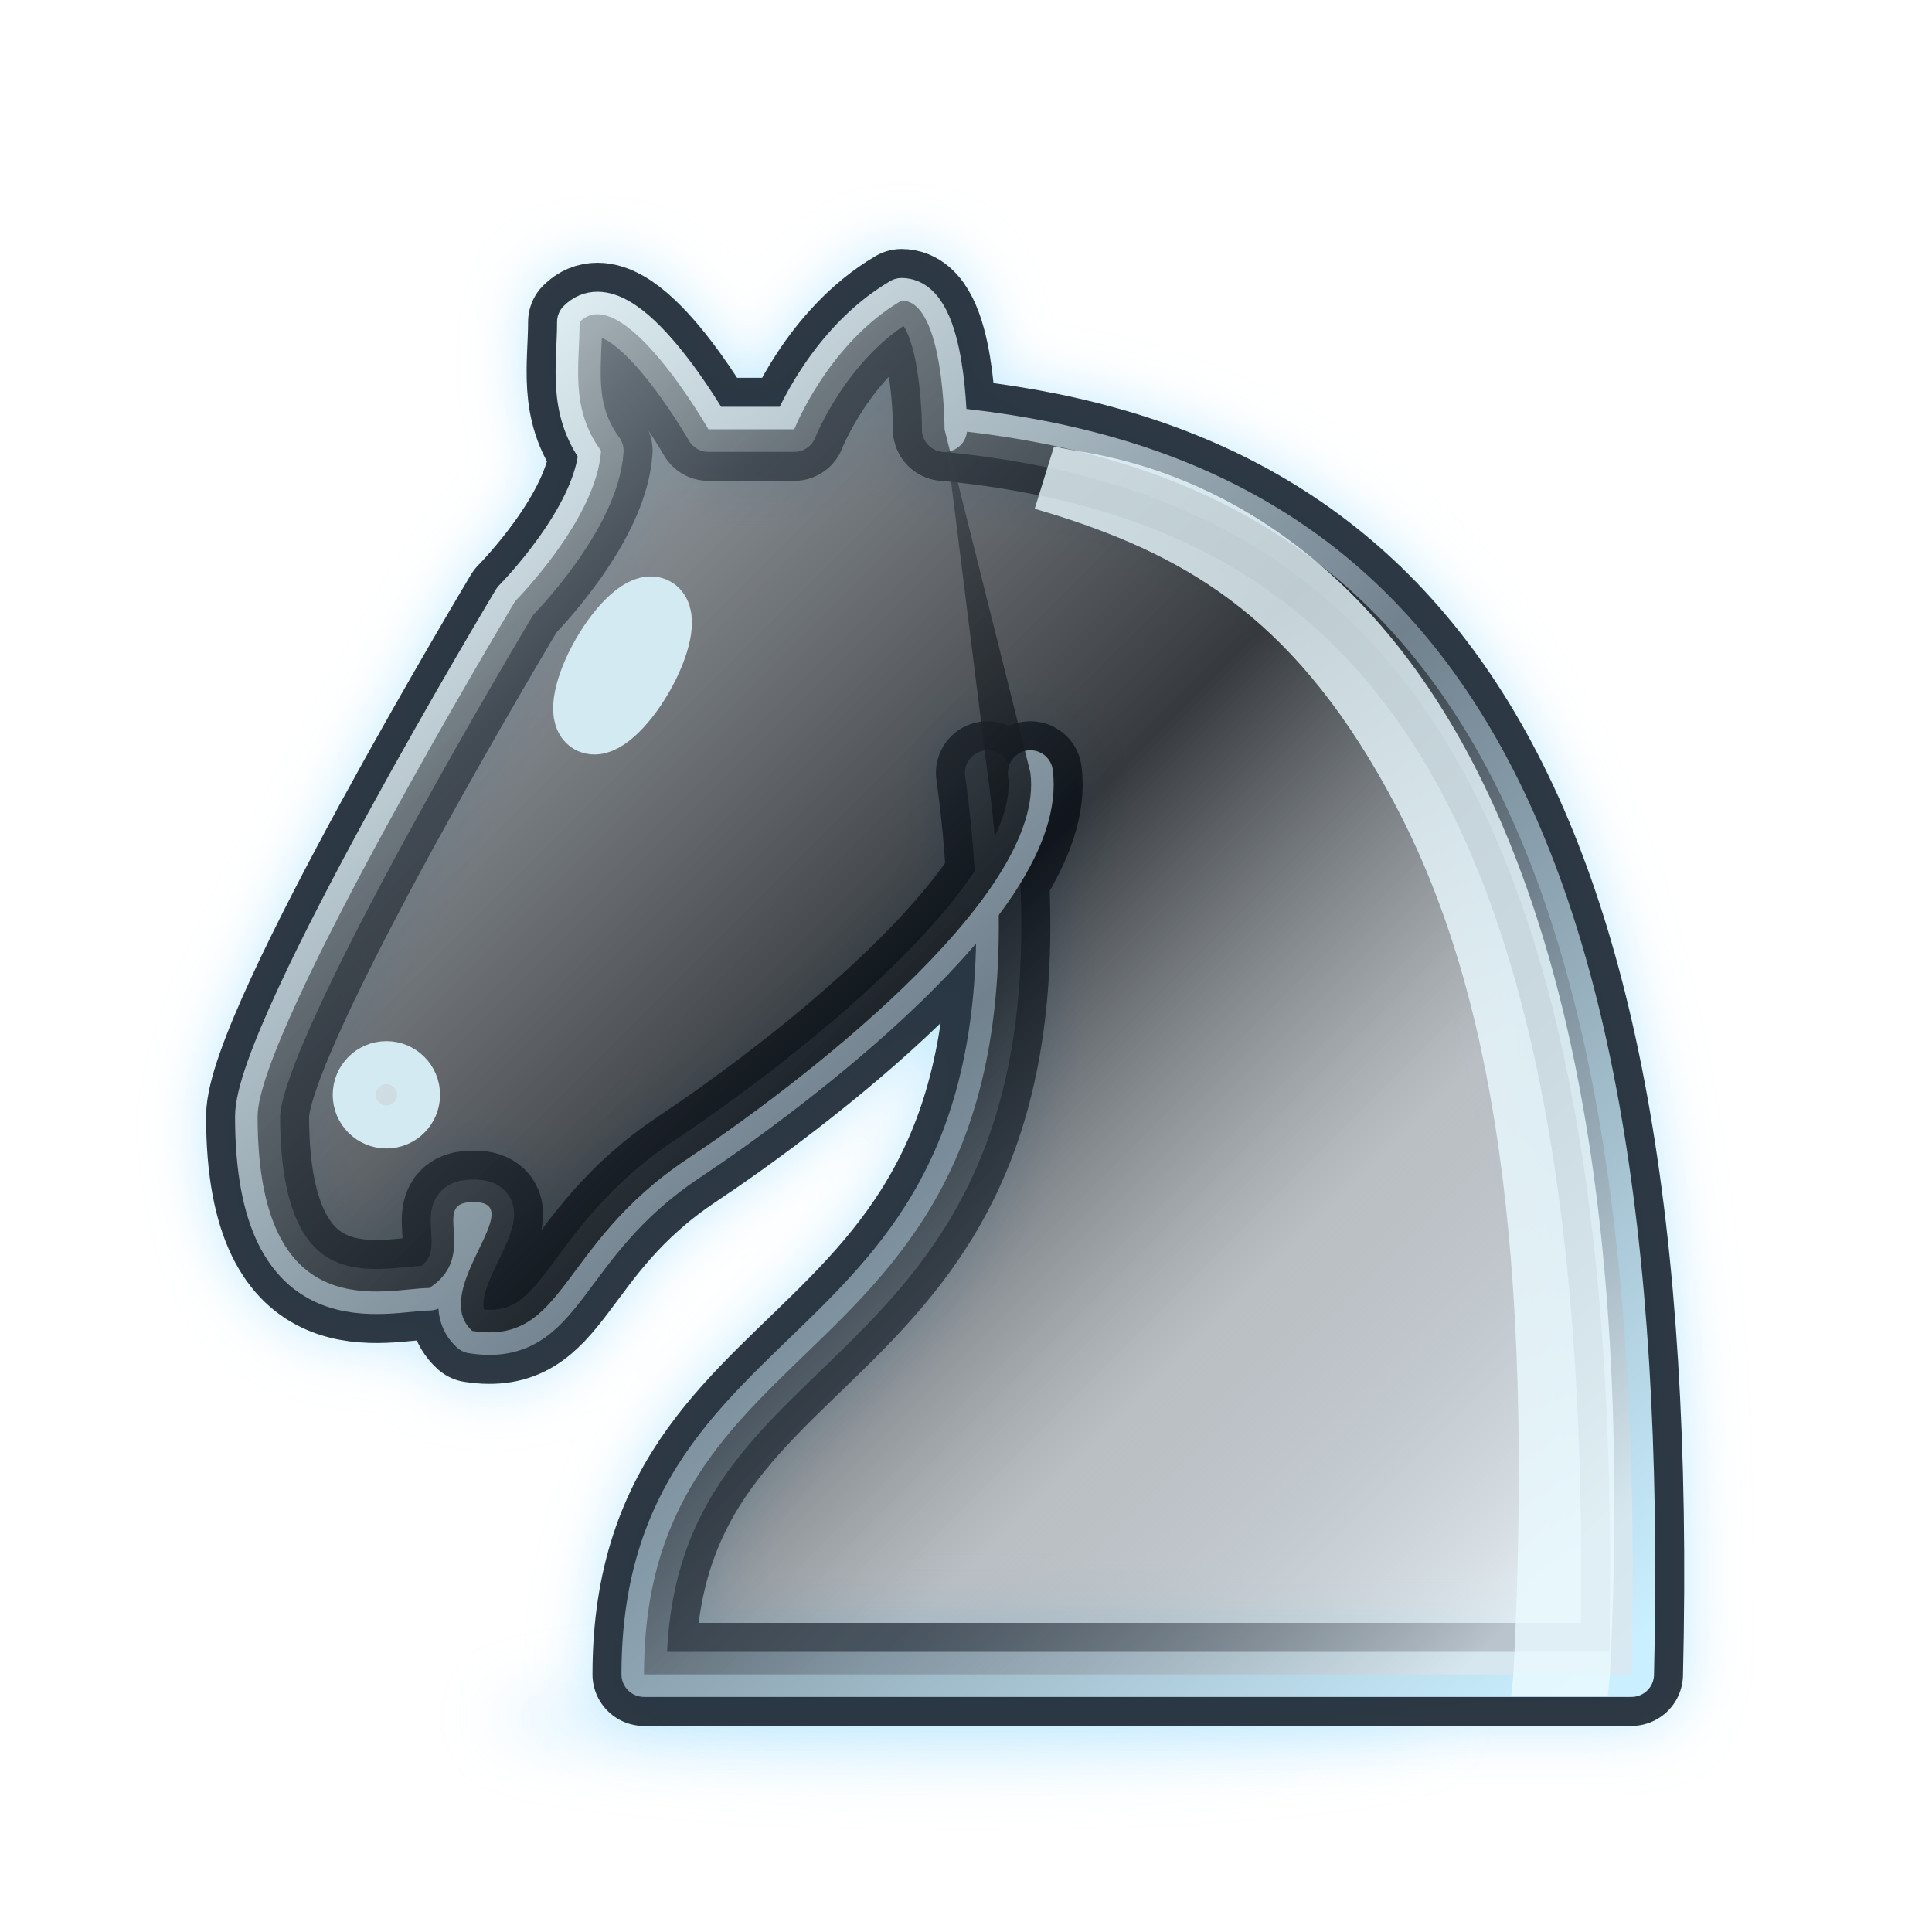
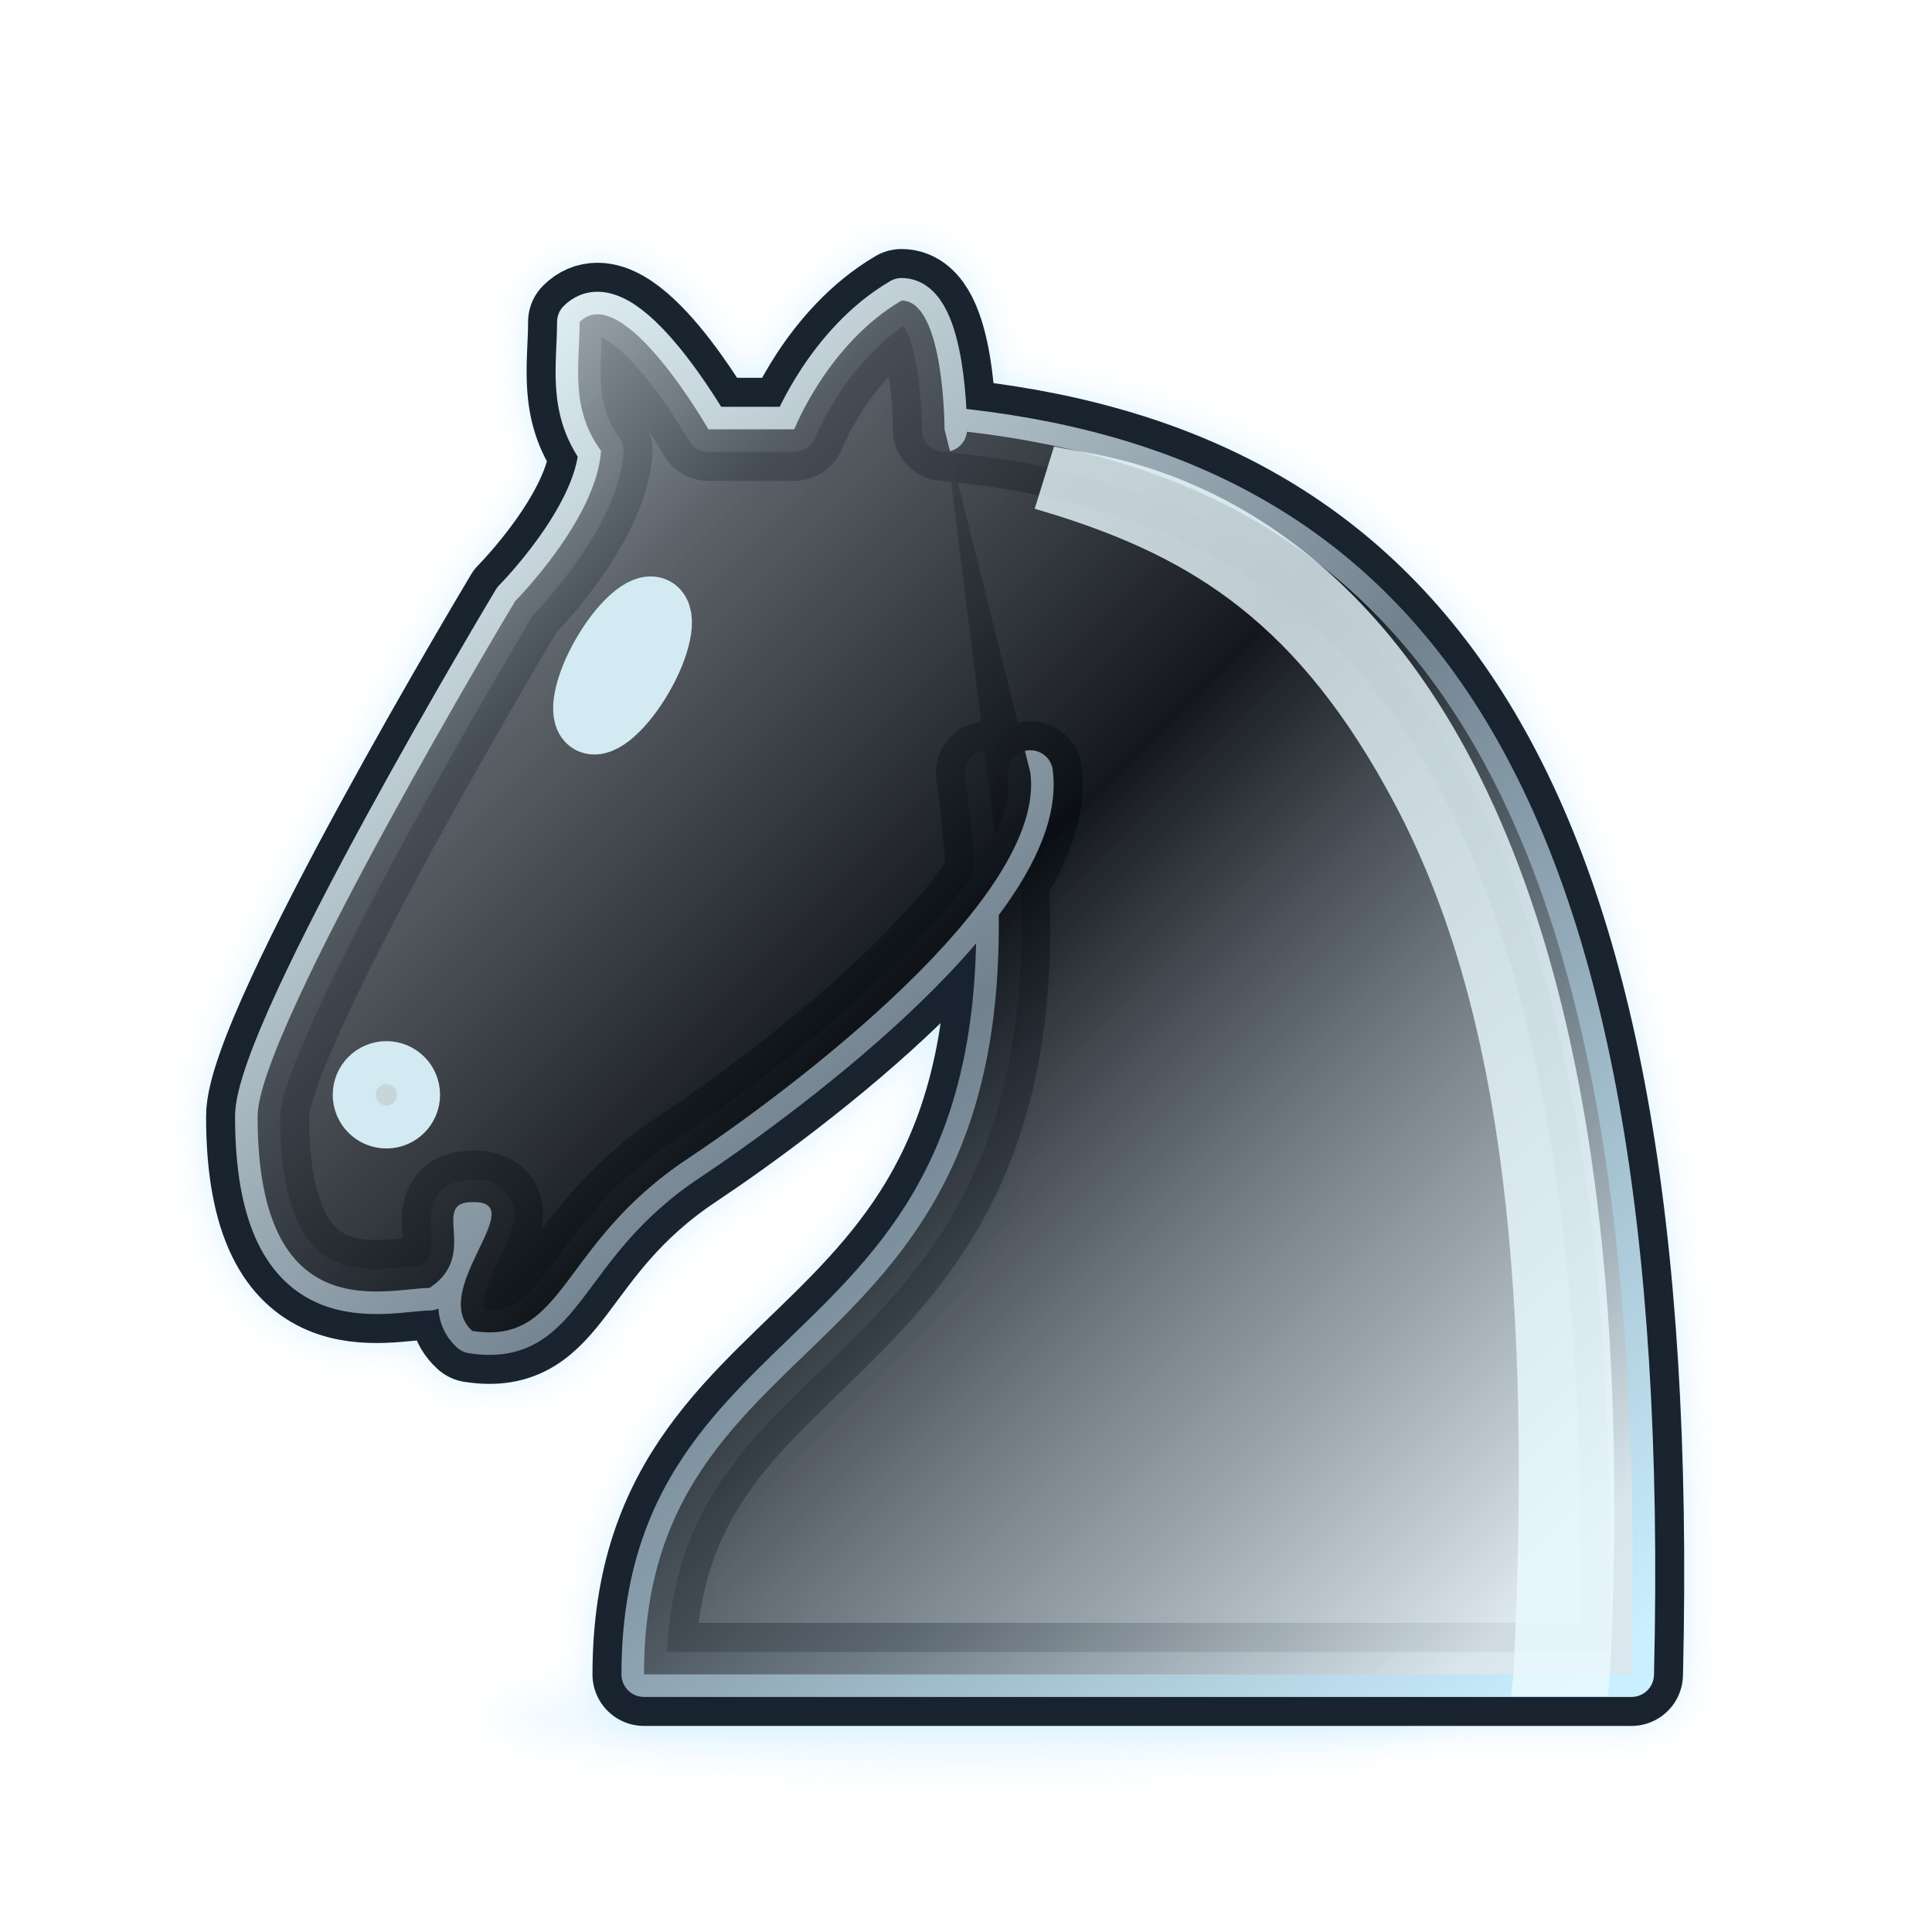
<svg xmlns="http://www.w3.org/2000/svg" version="1.1" width="128" height="128" viewBox="0 0 45 45">
  <defs>
    <linearGradient id="glass-body" gradientUnits="userSpaceOnUse" x1="7" y1="8" x2="36" y2="37">
-       <stop offset="0" stop-color="#c8d3db" stop-opacity="0.76" />
-       <stop offset="0.23" stop-color="#4c535a" stop-opacity="0.7" />
-       <stop offset="0.5" stop-color="#0a0e13" stop-opacity="0.82" />
-       <stop offset="0.76" stop-color="#69747e" stop-opacity="0.46" />
-       <stop offset="1" stop-color="#dce7ed" stop-opacity="0.8" />
+       <stop offset="0" stop-color="#c8d3db" stop-opacity="0.93" />
+       <stop offset="0.23" stop-color="#4c535a" stop-opacity="0.91" />
+       <stop offset="0.5" stop-color="#0a0e13" stop-opacity="0.96" />
+       <stop offset="0.76" stop-color="#69747e" stop-opacity="0.84" />
+       <stop offset="1" stop-color="#dce7ed" stop-opacity="0.94" />
    </linearGradient>
    <linearGradient id="glass-rim" gradientUnits="userSpaceOnUse" x1="8" y1="8" x2="36" y2="40">
      <stop stop-color="#edfcff" />
      <stop offset=".5" stop-color="#71818e" />
      <stop offset="1" stop-color="#caefff" />
    </linearGradient>
    <filter id="neon-halo" filterUnits="userSpaceOnUse" x="0" y="0" width="45" height="45">
-       <feGaussianBlur stdDeviation=".7" />
+       <feGaussianBlur stdDeviation=".45" />
    </filter>
  </defs>
-   <ellipse cx="22.5" cy="40" rx="11" ry="1.1" fill="#a3dfff" opacity=".32" filter="url(#neon-halo)" />
-   <g fill="none" stroke-linecap="round" stroke-linejoin="round" stroke="#a3dfff" stroke-width="2.3" opacity=".68" filter="url(#neon-halo)">
+   <ellipse cx="22.5" cy="40" rx="11" ry="1.1" fill="#a3dfff" opacity=".18" filter="url(#neon-halo)" />
+   <g fill="none" stroke-linecap="round" stroke-linejoin="round" stroke="#a3dfff" stroke-width="2.3" opacity=".45" filter="url(#neon-halo)">
    <path d="M 22,10 C 32.5,11 38.5,18 38,39 L 15,39 C 15,30 25,32.5 23,18" />
    <path d="M 24,18 C 24.38,20.91 18.45,25.37 16,27 C 13,29 13.18,31.34 11,31 C 9.958,30.06 12.41,27.96 11,28 C 10,28 11.19,29.23 10,30 C 9,30 5.997,31 6,26 C 6,24 12,14 12,14 C 12,14 13.89,12.1 14,10.5 C 13.27,9.506 13.5,8.5 13.5,7.5 C 14.5,6.5 16.5,10 16.5,10 L 18.5,10 C 18.5,10 19.28,8.008 21,7 C 22,7 22,10 22,10" />
  </g>
-   <g fill="none" stroke-linecap="round" stroke-linejoin="round" stroke="#111b26" stroke-width="2.4" opacity=".86">
+   <g fill="none" stroke-linecap="round" stroke-linejoin="round" stroke="#111b26" stroke-width="2.4" opacity=".96">
    <path d="M 22,10 C 32.5,11 38.5,18 38,39 L 15,39 C 15,30 25,32.5 23,18" />
    <path d="M 24,18 C 24.38,20.91 18.45,25.37 16,27 C 13,29 13.18,31.34 11,31 C 9.958,30.06 12.41,27.96 11,28 C 10,28 11.19,29.23 10,30 C 9,30 5.997,31 6,26 C 6,24 12,14 12,14 C 12,14 13.89,12.1 14,10.5 C 13.27,9.506 13.5,8.5 13.5,7.5 C 14.5,6.5 16.5,10 16.5,10 L 18.5,10 C 18.5,10 19.28,8.008 21,7 C 22,7 22,10 22,10" />
  </g>
  <g fill="url(#glass-body)" stroke="url(#glass-rim)" stroke-width="1.05" stroke-linecap="round" stroke-linejoin="round" paint-order="stroke fill">
    <path d="M 22,10 C 32.5,11 38.5,18 38,39 L 15,39 C 15,30 25,32.5 23,18" />
    <path d="M 24,18 C 24.38,20.91 18.45,25.37 16,27 C 13,29 13.18,31.34 11,31 C 9.958,30.06 12.41,27.96 11,28 C 10,28 11.19,29.23 10,30 C 9,30 5.997,31 6,26 C 6,24 12,14 12,14 C 12,14 13.89,12.1 14,10.5 C 13.27,9.506 13.5,8.5 13.5,7.5 C 14.5,6.5 16.5,10 16.5,10 L 18.5,10 C 18.5,10 19.28,8.008 21,7 C 22,7 22,10 22,10" />
  </g>
  <g fill="#e9faff" fill-opacity=".8" stroke="#d3eaf3" stroke-width="1.5" stroke-linejoin="round">
    <path stroke="none" d="M 24.55,10.4 L 24.1,11.85 L 24.6,12 C 27.75,13 30.25,14.49 32.5,18.75 C 34.75,23.01 35.75,29.06 35.25,39 L 35.2,39.5 L 37.45,39.5 L 37.5,39 C 38,28.94 36.62,22.15 34.25,17.66 C 31.88,13.17 28.46,11.02 25.06,10.5 L 24.55,10.4 Z" />
    <path d="M 9.5,25.5 A 0.5,0.5,0 1,1 8.5,25.5 A 0.5,0.5,0 1,1 9.5,25.5 Z" />
    <path d="M 15.25,14.2 A 0.5,1.5,30 1,1 13.75,16.8 A 0.5,1.5,30 1,1 15.25,14.2 Z" />
  </g>
</svg>
